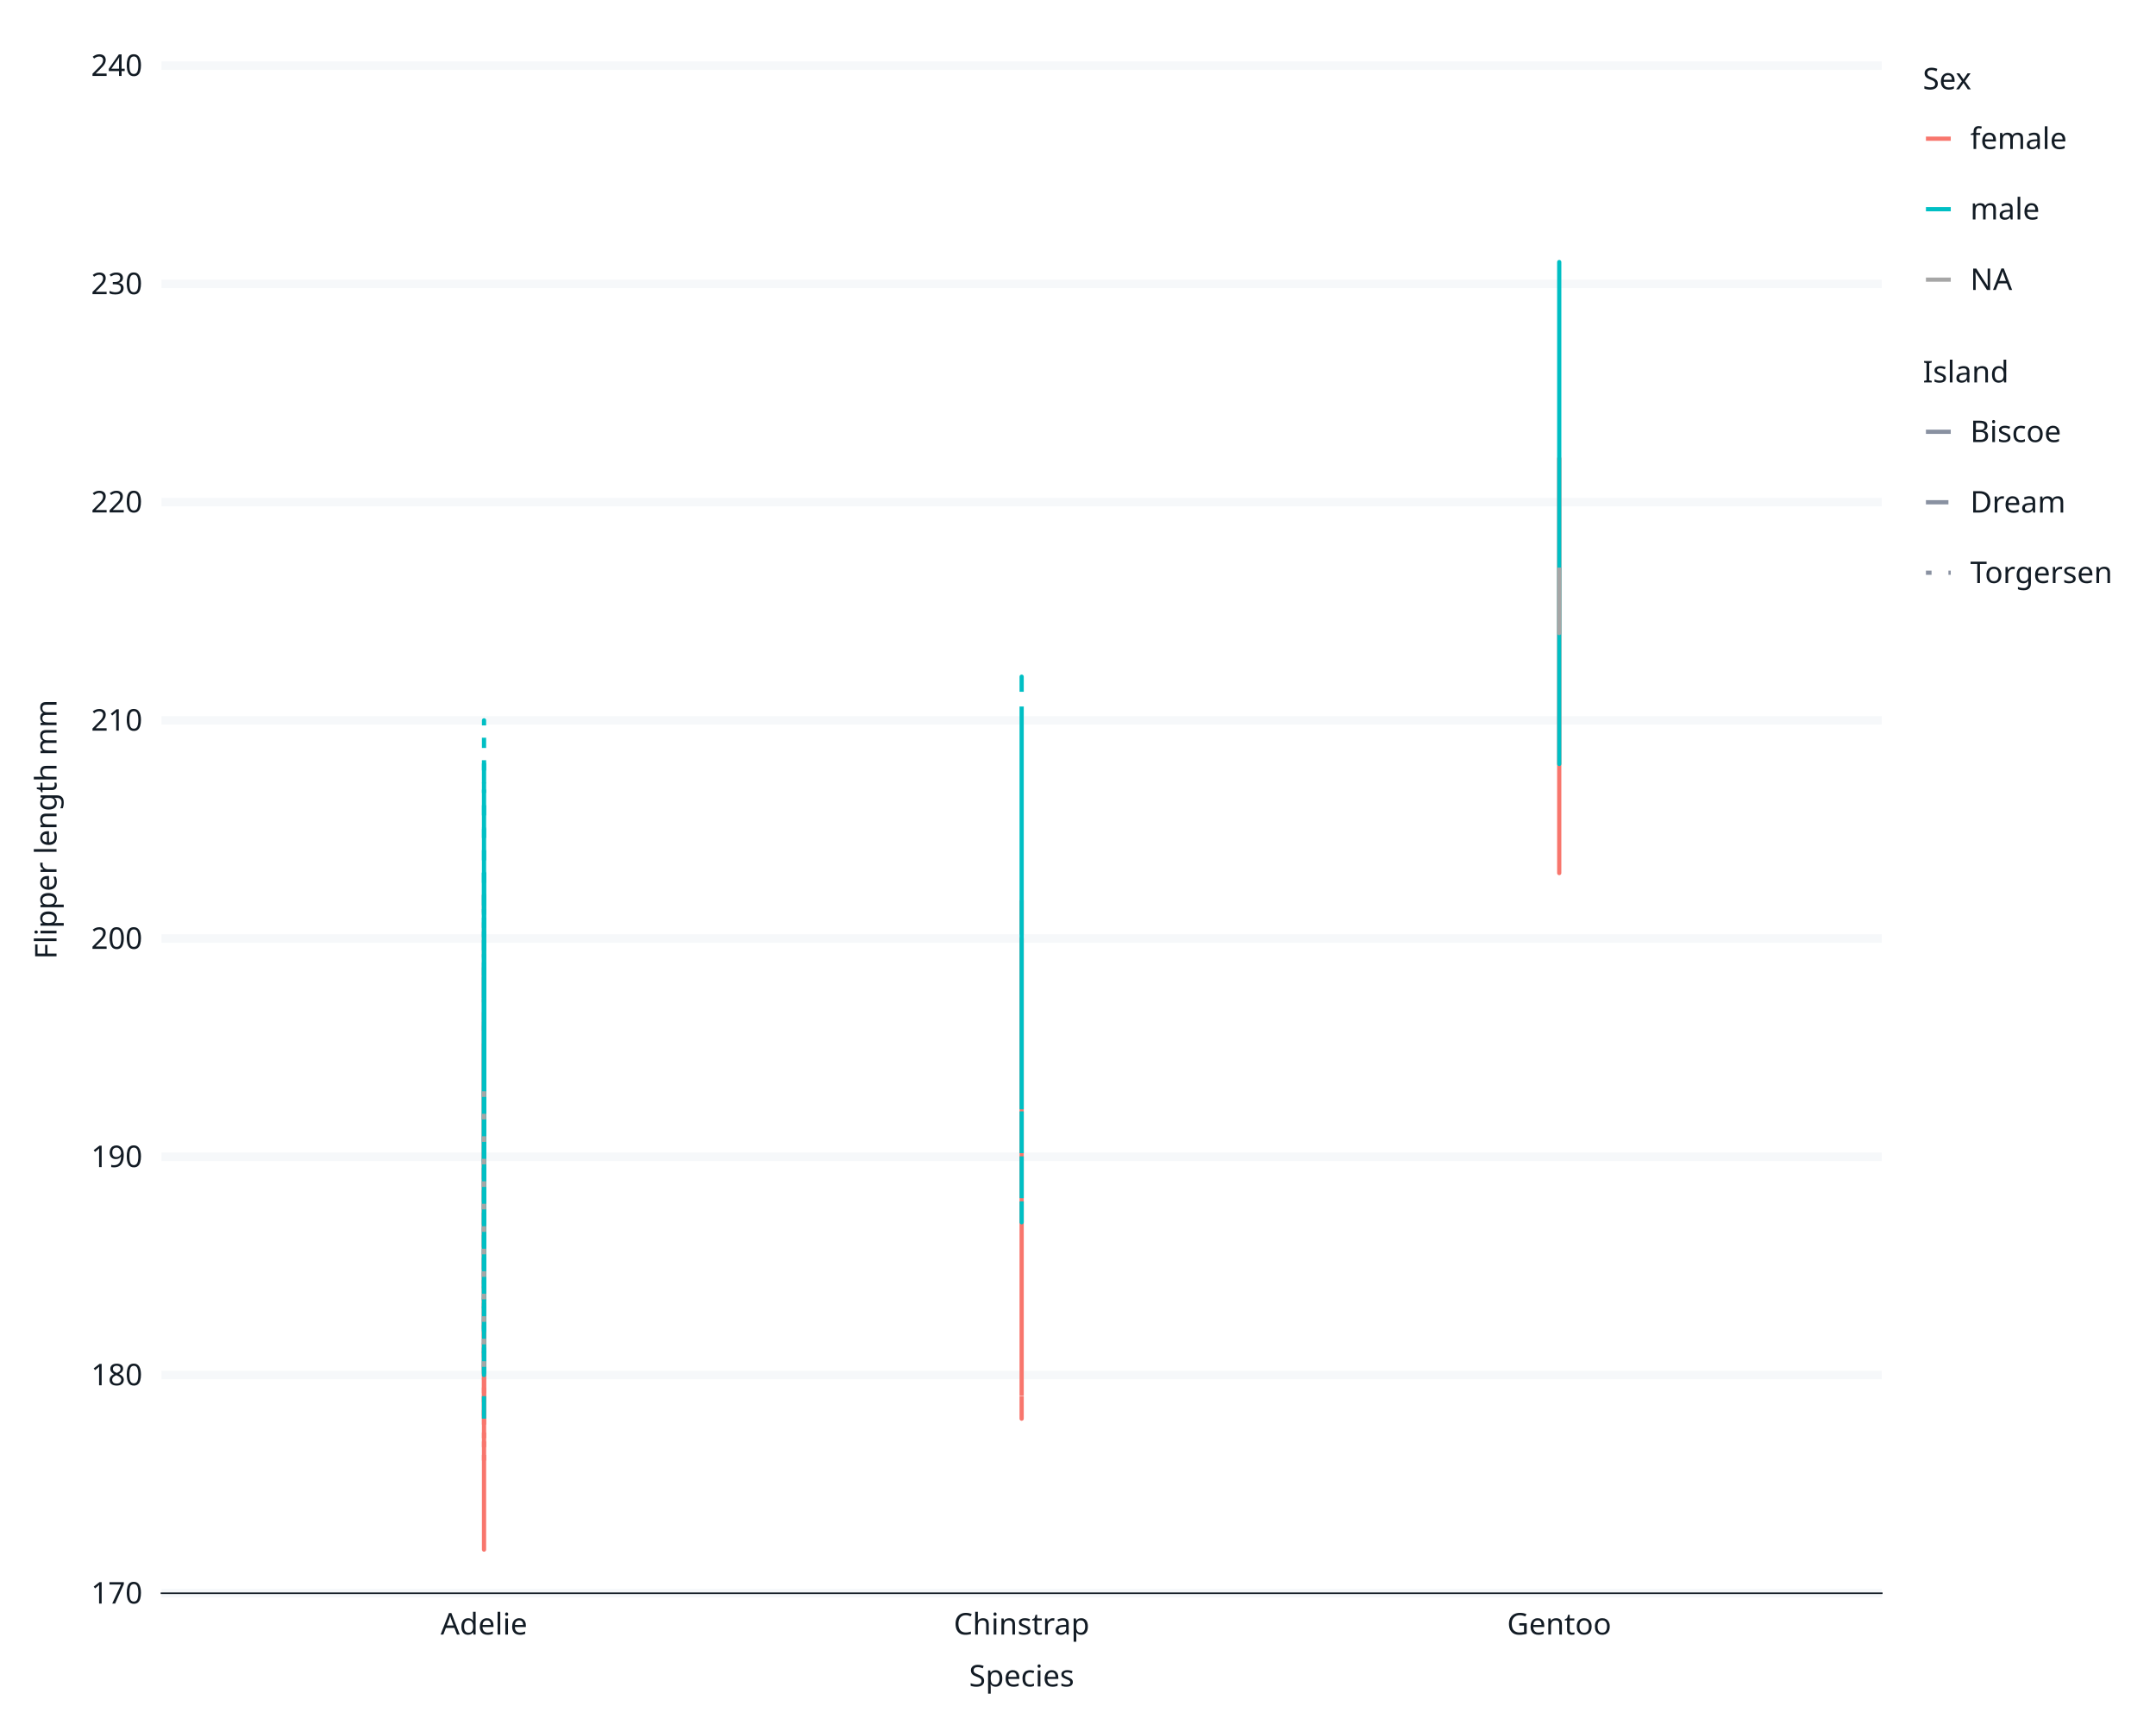
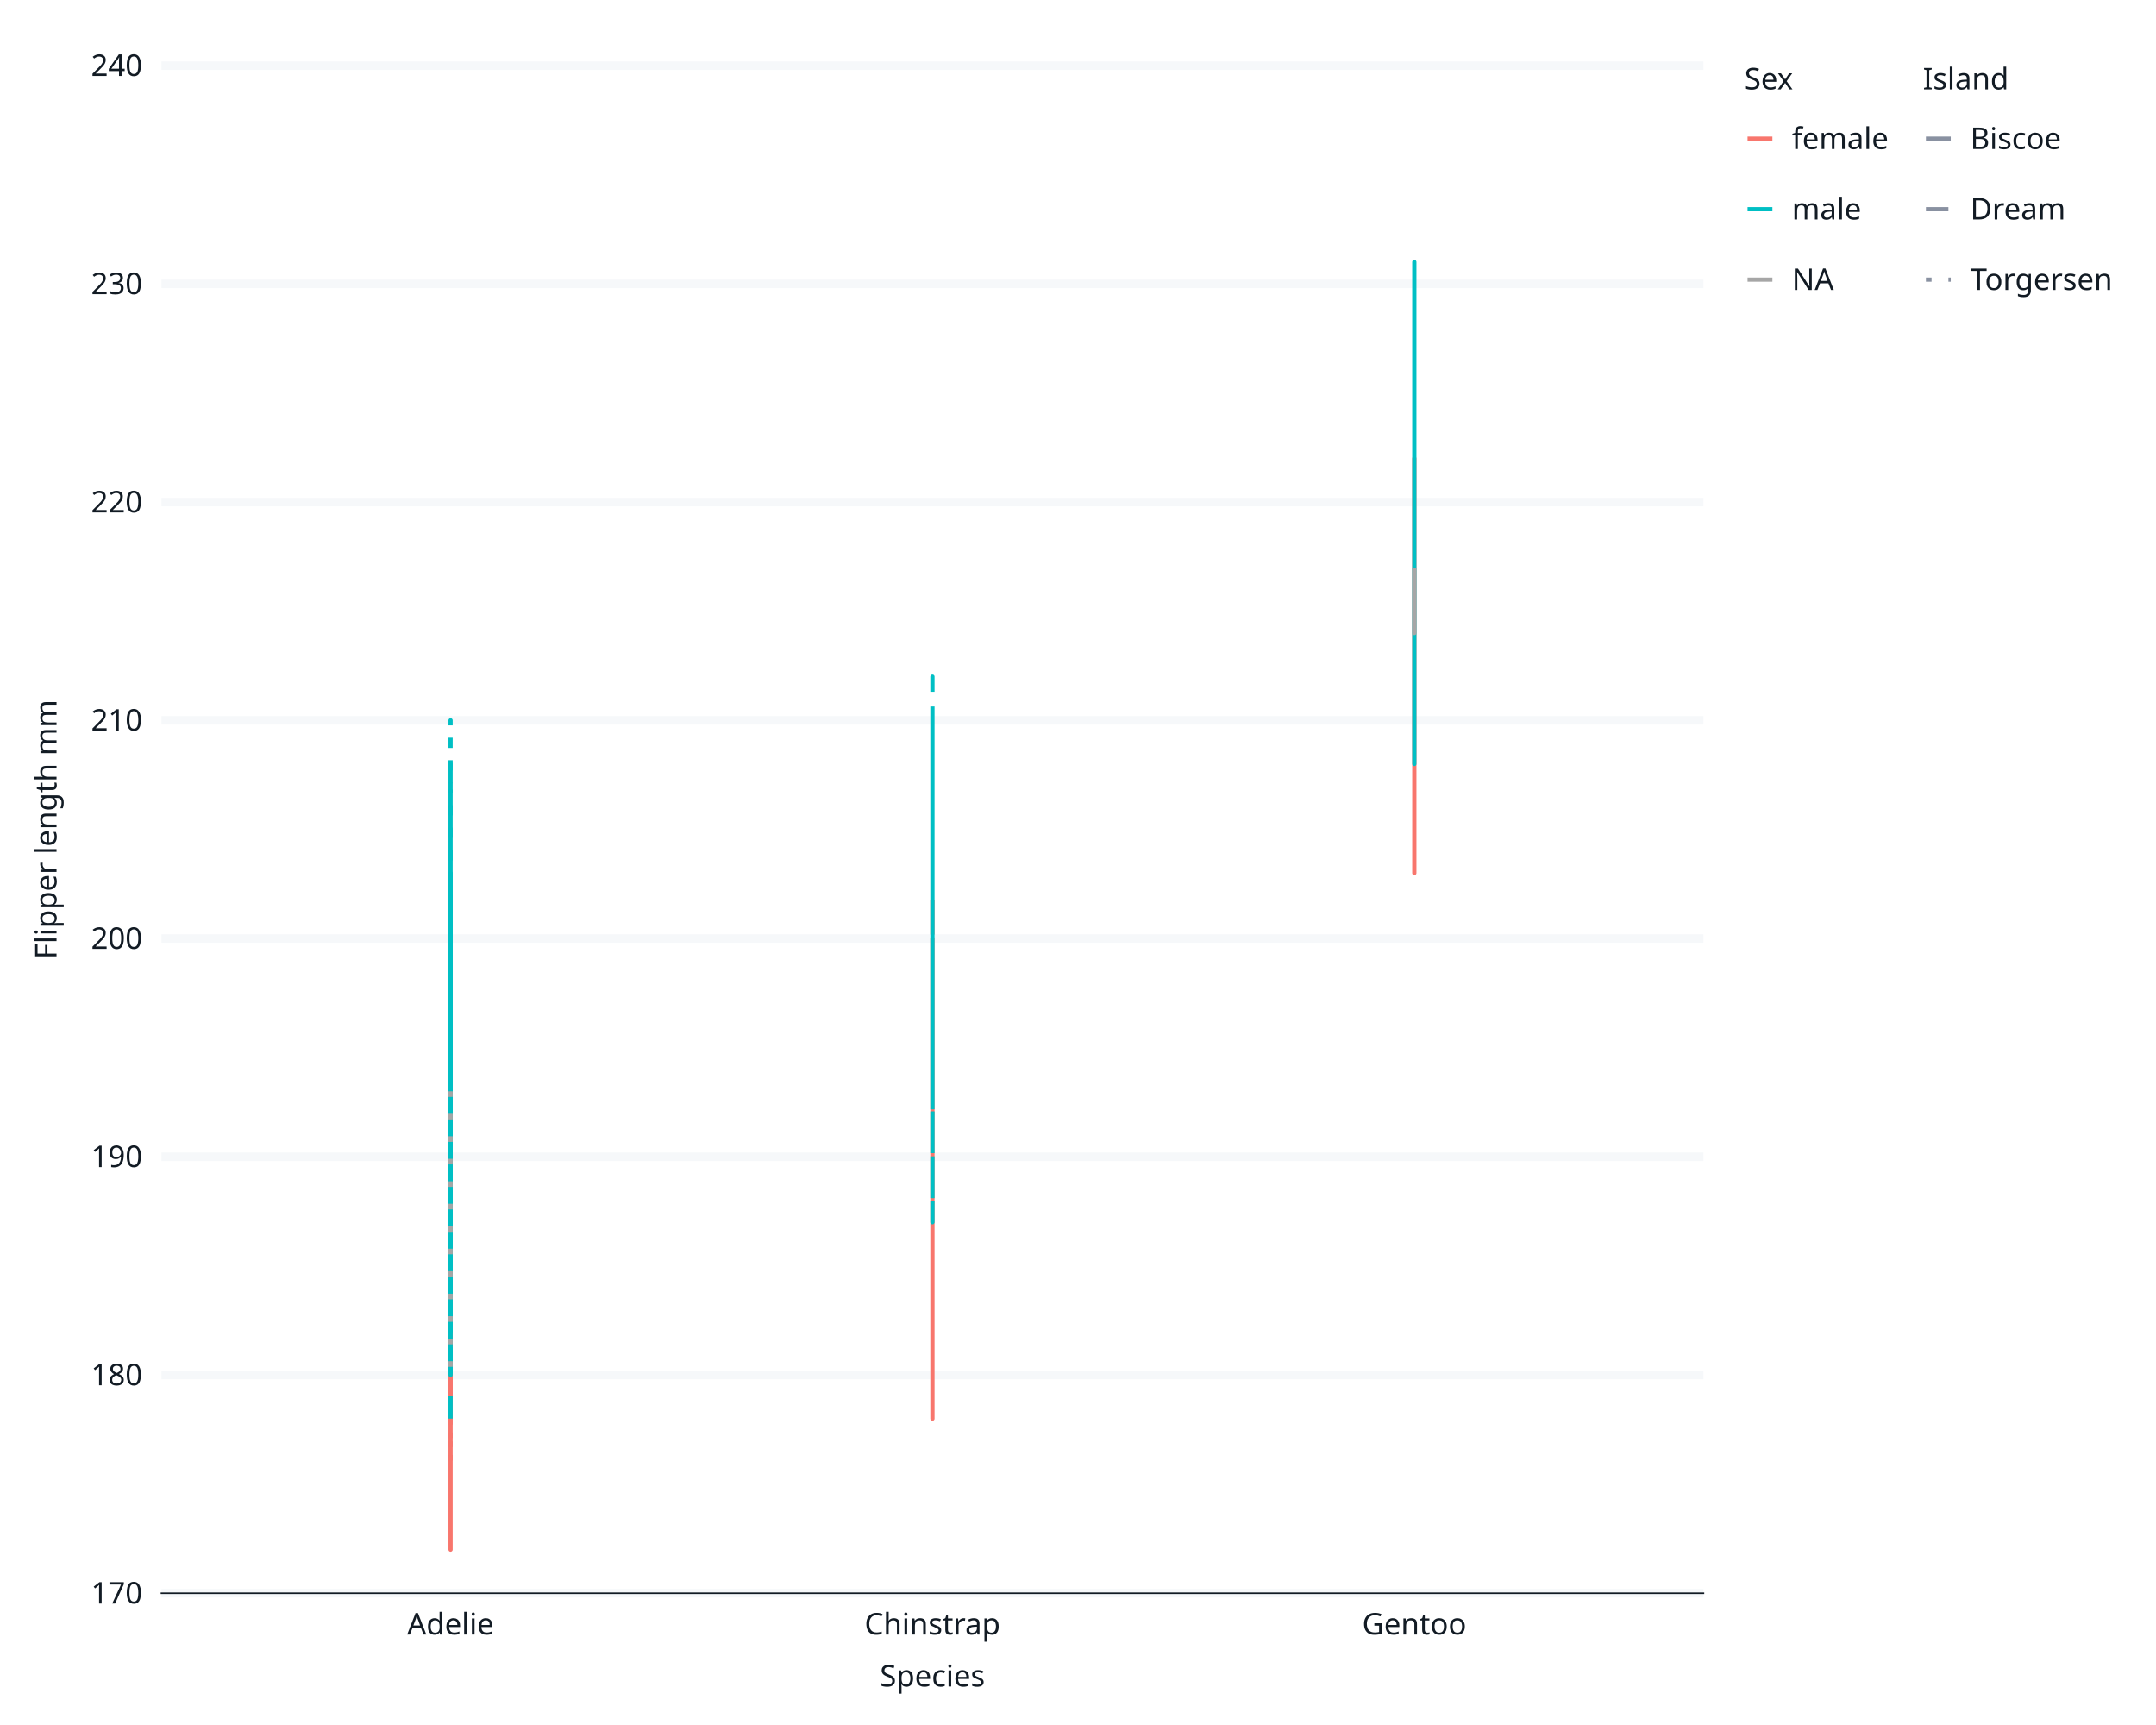
<svg xmlns="http://www.w3.org/2000/svg" class="svglite" data-engine-version="2.0" width="720.00pt" height="576.00pt" viewBox="0 0 720.00 576.00">
  <defs>
    <style type="text/css">
    .svglite line, .svglite polyline, .svglite polygon, .svglite path, .svglite rect, .svglite circle {
      fill: none;
      stroke: #000000;
      stroke-linecap: round;
      stroke-linejoin: round;
      stroke-miterlimit: 10.00;
    }
  </style>
  </defs>
  <rect width="100%" height="100%" style="stroke: none; fill: #FFFFFF;" />
  <defs>
    <clipPath id="cpMC4wMHw3MjAuMDB8MC4wMHw1NzYuMDA=">
      <rect x="0.00" y="0.00" width="720.00" height="576.00" />
    </clipPath>
  </defs>
  <g clip-path="url(#cpMC4wMHw3MjAuMDB8MC4wMHw1NzYuMDA=)">
    <rect x="0" y="0.00" width="720.00" height="576.00" style="stroke-width: 1.07; stroke: #FFFFFF; fill: #FFFFFF;" />
-     <rect x="53.92" y="21.92" width="574.52" height="510.08" style="stroke-width: 1.07; stroke: #FFFFFF; fill: #FFFFFF;" />
-     <polyline points="53.92,532.00 628.43,532.00 " style="stroke-width: 2.84; stroke: #F6F8FA; stroke-linecap: butt;" />
-     <polyline points="53.92,459.13 628.43,459.13 " style="stroke-width: 2.84; stroke: #F6F8FA; stroke-linecap: butt;" />
-     <polyline points="53.92,386.26 628.43,386.26 " style="stroke-width: 2.84; stroke: #F6F8FA; stroke-linecap: butt;" />
-     <polyline points="53.92,313.39 628.43,313.39 " style="stroke-width: 2.84; stroke: #F6F8FA; stroke-linecap: butt;" />
-     <polyline points="53.92,240.53 628.43,240.53 " style="stroke-width: 2.84; stroke: #F6F8FA; stroke-linecap: butt;" />
-     <polyline points="53.92,167.66 628.43,167.66 " style="stroke-width: 2.84; stroke: #F6F8FA; stroke-linecap: butt;" />
-     <polyline points="53.92,94.79 628.43,94.79 " style="stroke-width: 2.84; stroke: #F6F8FA; stroke-linecap: butt;" />
-     <polyline points="53.92,21.92 628.43,21.92 " style="stroke-width: 2.84; stroke: #F6F8FA; stroke-linecap: butt;" />
-     <polyline points="161.64,532.00 161.64,21.92 " style="stroke-width: 2.84; stroke: none; stroke-linecap: butt;" />
-     <polyline points="341.18,532.00 341.18,21.92 " style="stroke-width: 2.84; stroke: none; stroke-linecap: butt;" />
-     <polyline points="520.71,532.00 520.71,21.92 " style="stroke-width: 2.84; stroke: none; stroke-linecap: butt;" />
-     <polyline points="161.64,502.85 161.64,393.55 161.64,408.12 161.64,408.12 161.64,517.43 161.64,415.41 161.64,386.26 161.64,408.12 161.64,415.41 161.64,451.85 161.64,422.70 161.64,422.70 161.64,429.99 161.64,349.83 161.64,371.69 161.64,437.27 161.64,364.40 161.64,320.68 161.64,451.85 161.64,327.97 161.64,364.40 161.64,378.98 " style="stroke-width: 1.41; stroke: #F8766D; stroke-linecap: butt;" />
-     <polyline points="161.64,473.71 161.64,400.84 161.64,349.83 161.64,459.13 161.64,451.85 161.64,444.56 161.64,415.41 161.64,422.70 161.64,386.26 161.64,378.98 161.64,393.55 161.64,386.26 161.64,298.82 161.64,422.70 161.64,408.12 161.64,386.26 161.64,473.71 161.64,364.40 161.64,408.12 161.64,378.98 161.64,422.70 161.64,364.40 161.64,400.84 161.64,371.69 161.64,429.99 161.64,349.83 161.64,408.12 " style="stroke-width: 1.41; stroke: #F8766D; stroke-dasharray: 7.51,7.51; stroke-linecap: butt;" />
-     <polyline points="161.64,415.41 161.64,349.83 161.64,364.40 161.64,451.85 161.64,444.56 161.64,422.70 161.64,349.83 161.64,429.99 161.64,386.26 161.64,386.26 161.64,342.54 161.64,386.26 161.64,378.98 161.64,408.12 161.64,393.55 161.64,408.12 161.64,400.84 161.64,393.55 161.64,408.12 161.64,488.28 161.64,415.41 161.64,378.98 161.64,378.98 161.64,386.26 " style="stroke-width: 1.41; stroke: #F8766D; stroke-dasharray: 1.88,5.63; stroke-linecap: butt;" />
-     <polyline points="161.64,459.13 161.64,422.70 161.64,459.13 161.64,437.27 161.64,459.13 161.64,400.84 161.64,313.39 161.64,378.98 161.64,364.40 161.64,357.12 161.64,349.83 161.64,371.69 161.64,371.69 161.64,400.84 161.64,291.53 161.64,386.26 161.64,429.99 161.64,386.26 161.64,335.26 161.64,378.98 161.64,335.26 161.64,342.54 " style="stroke-width: 1.41; stroke: #00BFC4; stroke-linecap: butt;" />
-     <polyline points="161.64,473.71 161.64,429.99 161.64,342.54 161.64,386.26 161.64,429.99 161.64,349.83 161.64,342.54 161.64,386.26 161.64,444.56 161.64,378.98 161.64,357.12 161.64,386.26 161.64,393.55 161.64,276.96 161.64,415.41 161.64,255.10 161.64,342.54 161.64,371.69 161.64,320.68 161.64,386.26 161.64,313.39 161.64,364.40 161.64,408.12 161.64,386.26 161.64,422.70 161.64,386.26 161.64,364.40 161.64,306.11 " style="stroke-width: 1.41; stroke: #00BFC4; stroke-dasharray: 7.51,7.51; stroke-linecap: butt;" />
-     <polyline points="161.64,451.85 161.64,386.26 161.64,349.83 161.64,378.98 161.64,327.97 161.64,335.26 161.64,357.12 161.64,327.97 161.64,386.26 161.64,335.26 161.64,349.83 161.64,429.99 161.64,349.83 161.64,342.54 161.64,364.40 161.64,320.68 161.64,393.55 161.64,327.97 161.64,298.82 161.64,320.68 161.64,349.83 161.64,240.53 161.64,335.26 " style="stroke-width: 1.41; stroke: #00BFC4; stroke-dasharray: 1.88,5.63; stroke-linecap: butt;" />
-     <polyline points="161.64,364.40 161.64,386.26 161.64,415.41 161.64,459.13 " style="stroke-width: 1.41; stroke: #A6A6A6; stroke-dasharray: 1.88,5.63; stroke-linecap: butt;" />
-     <polyline points="341.18,371.69 341.18,400.84 341.18,327.97 341.18,473.71 341.18,349.83 341.18,364.40 341.18,422.70 341.18,386.26 341.18,451.85 341.18,386.26 341.18,451.85 341.18,408.12 341.18,349.83 341.18,313.39 341.18,378.98 341.18,408.12 341.18,408.12 341.18,320.68 341.18,349.83 341.18,371.69 341.18,408.12 341.18,342.54 341.18,342.54 341.18,386.26 341.18,327.97 341.18,320.68 341.18,364.40 341.18,408.12 341.18,378.98 341.18,357.12 341.18,393.55 341.18,349.83 341.18,298.82 341.18,327.97 " style="stroke-width: 1.41; stroke: #F8766D; stroke-dasharray: 7.51,7.51; stroke-linecap: butt;" />
-     <polyline points="341.18,342.54 341.18,364.40 341.18,335.26 341.18,335.26 341.18,327.97 341.18,357.12 341.18,306.11 341.18,306.11 341.18,335.26 341.18,349.83 341.18,378.98 341.18,364.40 341.18,335.26 341.18,313.39 341.18,276.96 341.18,306.11 341.18,291.53 341.18,349.83 341.18,240.53 341.18,276.96 341.18,240.53 341.18,342.54 341.18,306.11 341.18,225.95 341.18,408.12 341.18,306.11 341.18,291.53 341.18,335.26 341.18,291.53 341.18,298.82 341.18,269.67 341.18,262.39 341.18,364.40 341.18,240.53 " style="stroke-width: 1.41; stroke: #00BFC4; stroke-dasharray: 7.51,7.51; stroke-linecap: butt;" />
-     <polyline points="520.71,233.24 520.71,240.53 520.71,240.53 520.71,233.24 520.71,247.81 520.71,211.38 520.71,211.38 520.71,240.53 520.71,240.53 520.71,247.81 520.71,204.09 520.71,218.66 520.71,204.09 520.71,240.53 520.71,247.81 520.71,262.39 520.71,167.66 520.71,218.66 520.71,255.10 520.71,255.10 520.71,240.53 520.71,189.52 520.71,240.53 520.71,218.66 520.71,240.53 520.71,240.53 520.71,189.52 520.71,255.10 520.71,255.10 520.71,255.10 520.71,211.38 520.71,174.94 520.71,167.66 520.71,196.80 520.71,189.52 520.71,196.80 520.71,247.81 520.71,204.09 520.71,225.95 520.71,225.95 520.71,225.95 520.71,182.23 520.71,225.95 520.71,182.23 520.71,225.95 520.71,211.38 520.71,153.08 520.71,291.53 520.71,174.94 520.71,204.09 520.71,240.53 520.71,255.10 520.71,196.80 520.71,218.66 520.71,189.52 520.71,211.38 520.71,204.09 520.71,225.95 " style="stroke-width: 1.41; stroke: #F8766D; stroke-linecap: butt;" />
-     <polyline points="520.71,94.79 520.71,182.23 520.71,204.09 520.71,174.94 520.71,204.09 520.71,196.80 520.71,218.66 520.71,189.52 520.71,160.37 520.71,153.08 520.71,182.23 520.71,204.09 520.71,204.09 520.71,204.09 520.71,167.66 520.71,153.08 520.71,94.79 520.71,167.66 520.71,174.94 520.71,255.10 520.71,131.22 520.71,196.80 520.71,153.08 520.71,131.22 520.71,204.09 520.71,167.66 520.71,131.22 520.71,167.66 520.71,167.66 520.71,138.51 520.71,160.37 520.71,87.50 520.71,94.79 520.71,102.07 520.71,145.80 520.71,160.37 520.71,160.37 520.71,94.79 520.71,167.66 520.71,145.80 520.71,160.37 520.71,138.51 520.71,109.36 520.71,182.23 520.71,94.79 520.71,109.36 520.71,138.51 520.71,123.93 520.71,196.80 520.71,131.22 520.71,109.36 520.71,109.36 520.71,204.09 520.71,174.94 520.71,247.81 520.71,102.07 520.71,94.79 520.71,94.79 520.71,153.08 520.71,153.08 520.71,218.66 " style="stroke-width: 1.41; stroke: #00BFC4; stroke-linecap: butt;" />
-     <polyline points="520.71,196.80 520.71,211.38 520.71,196.80 520.71,189.52 " style="stroke-width: 1.41; stroke: #A6A6A6; stroke-linecap: butt;" />
+     <rect x="53.92" y="21.92" width="514.95" height="510.08" style="stroke-width: 1.07; stroke: #FFFFFF; fill: #FFFFFF;" />
+     <polyline points="53.92,532.00 568.87,532.00 " style="stroke-width: 2.84; stroke: #F6F8FA; stroke-linecap: butt;" />
+     <polyline points="53.92,459.13 568.87,459.13 " style="stroke-width: 2.84; stroke: #F6F8FA; stroke-linecap: butt;" />
+     <polyline points="53.92,386.26 568.87,386.26 " style="stroke-width: 2.84; stroke: #F6F8FA; stroke-linecap: butt;" />
+     <polyline points="53.92,313.39 568.87,313.39 " style="stroke-width: 2.84; stroke: #F6F8FA; stroke-linecap: butt;" />
+     <polyline points="53.92,240.53 568.87,240.53 " style="stroke-width: 2.84; stroke: #F6F8FA; stroke-linecap: butt;" />
+     <polyline points="53.92,167.66 568.87,167.66 " style="stroke-width: 2.84; stroke: #F6F8FA; stroke-linecap: butt;" />
+     <polyline points="53.92,94.79 568.87,94.79 " style="stroke-width: 2.84; stroke: #F6F8FA; stroke-linecap: butt;" />
+     <polyline points="53.92,21.92 568.87,21.92 " style="stroke-width: 2.84; stroke: #F6F8FA; stroke-linecap: butt;" />
+     <polyline points="150.47,532.00 150.47,21.92 " style="stroke-width: 2.84; stroke: none; stroke-linecap: butt;" />
+     <polyline points="311.39,532.00 311.39,21.92 " style="stroke-width: 2.84; stroke: none; stroke-linecap: butt;" />
+     <polyline points="472.32,532.00 472.32,21.92 " style="stroke-width: 2.84; stroke: none; stroke-linecap: butt;" />
+     <polyline points="150.47,502.85 150.47,393.55 150.47,408.12 150.47,408.12 150.47,517.43 150.47,415.41 150.47,386.26 150.47,408.12 150.47,415.41 150.47,451.85 150.47,422.70 150.47,422.70 150.47,429.99 150.47,349.83 150.47,371.69 150.47,437.27 150.47,364.40 150.47,320.68 150.47,451.85 150.47,327.97 150.47,364.40 150.47,378.98 " style="stroke-width: 1.41; stroke: #F8766D; stroke-linecap: butt;" />
+     <polyline points="150.47,473.71 150.47,400.84 150.47,349.83 150.47,459.13 150.47,451.85 150.47,444.56 150.47,415.41 150.47,422.70 150.47,386.26 150.47,378.98 150.47,393.55 150.47,386.26 150.47,298.82 150.47,422.70 150.47,408.12 150.47,386.26 150.47,473.71 150.47,364.40 150.47,408.12 150.47,378.98 150.47,422.70 150.47,364.40 150.47,400.84 150.47,371.69 150.47,429.99 150.47,349.83 150.47,408.12 " style="stroke-width: 1.41; stroke: #F8766D; stroke-dasharray: 7.51,7.51; stroke-linecap: butt;" />
+     <polyline points="150.47,415.41 150.47,349.83 150.47,364.40 150.47,451.85 150.47,444.56 150.47,422.70 150.47,349.83 150.47,429.99 150.47,386.26 150.47,386.26 150.47,342.54 150.47,386.26 150.47,378.98 150.47,408.12 150.47,393.55 150.47,408.12 150.47,400.84 150.47,393.55 150.47,408.12 150.47,488.28 150.47,415.41 150.47,378.98 150.47,378.98 150.47,386.26 " style="stroke-width: 1.41; stroke: #F8766D; stroke-dasharray: 1.88,5.63; stroke-linecap: butt;" />
+     <polyline points="150.47,459.13 150.47,422.70 150.47,459.13 150.47,437.27 150.47,459.13 150.47,400.84 150.47,313.39 150.47,378.98 150.47,364.40 150.47,357.12 150.47,349.83 150.47,371.69 150.47,371.69 150.47,400.84 150.47,291.53 150.47,386.26 150.47,429.99 150.47,386.26 150.47,335.26 150.47,378.98 150.47,335.26 150.47,342.54 " style="stroke-width: 1.41; stroke: #00BFC4; stroke-linecap: butt;" />
+     <polyline points="150.47,473.71 150.47,429.99 150.47,342.54 150.47,386.26 150.47,429.99 150.47,349.83 150.47,342.54 150.47,386.26 150.47,444.56 150.47,378.98 150.47,357.12 150.47,386.26 150.47,393.55 150.47,276.96 150.47,415.41 150.47,255.10 150.47,342.54 150.47,371.69 150.47,320.68 150.47,386.26 150.47,313.39 150.47,364.40 150.47,408.12 150.47,386.26 150.47,422.70 150.47,386.26 150.47,364.40 150.47,306.11 " style="stroke-width: 1.41; stroke: #00BFC4; stroke-dasharray: 7.51,7.51; stroke-linecap: butt;" />
+     <polyline points="150.47,451.85 150.47,386.26 150.47,349.83 150.47,378.98 150.47,327.97 150.47,335.26 150.47,357.12 150.47,327.97 150.47,386.26 150.47,335.26 150.47,349.83 150.47,429.99 150.47,349.83 150.47,342.54 150.47,364.40 150.47,320.68 150.47,393.55 150.47,327.97 150.47,298.82 150.47,320.68 150.47,349.83 150.47,240.53 150.47,335.26 " style="stroke-width: 1.41; stroke: #00BFC4; stroke-dasharray: 1.88,5.63; stroke-linecap: butt;" />
+     <polyline points="150.47,364.40 150.47,386.26 150.47,415.41 150.47,459.13 " style="stroke-width: 1.41; stroke: #A6A6A6; stroke-dasharray: 1.88,5.63; stroke-linecap: butt;" />
+     <polyline points="311.39,371.69 311.39,400.84 311.39,327.97 311.39,473.71 311.39,349.83 311.39,364.40 311.39,422.70 311.39,386.26 311.39,451.85 311.39,386.26 311.39,451.85 311.39,408.12 311.39,349.83 311.39,313.39 311.39,378.98 311.39,408.12 311.39,408.12 311.39,320.68 311.39,349.83 311.39,371.69 311.39,408.12 311.39,342.54 311.39,342.54 311.39,386.26 311.39,327.97 311.39,320.68 311.39,364.40 311.39,408.12 311.39,378.98 311.39,357.12 311.39,393.55 311.39,349.83 311.39,298.82 311.39,327.97 " style="stroke-width: 1.41; stroke: #F8766D; stroke-dasharray: 7.51,7.51; stroke-linecap: butt;" />
+     <polyline points="311.39,342.54 311.39,364.40 311.39,335.26 311.39,335.26 311.39,327.97 311.39,357.12 311.39,306.11 311.39,306.11 311.39,335.26 311.39,349.83 311.39,378.98 311.39,364.40 311.39,335.26 311.39,313.39 311.39,276.96 311.39,306.11 311.39,291.53 311.39,349.83 311.39,240.53 311.39,276.96 311.39,240.53 311.39,342.54 311.39,306.11 311.39,225.95 311.39,408.12 311.39,306.11 311.39,291.53 311.39,335.26 311.39,291.53 311.39,298.82 311.39,269.67 311.39,262.39 311.39,364.40 311.39,240.53 " style="stroke-width: 1.41; stroke: #00BFC4; stroke-dasharray: 7.51,7.51; stroke-linecap: butt;" />
+     <polyline points="472.32,233.24 472.32,240.53 472.32,240.53 472.32,233.24 472.32,247.81 472.32,211.38 472.32,211.38 472.32,240.53 472.32,240.53 472.32,247.81 472.32,204.09 472.32,218.66 472.32,204.09 472.32,240.53 472.32,247.81 472.32,262.39 472.32,167.66 472.32,218.66 472.32,255.10 472.32,255.10 472.32,240.53 472.32,189.52 472.32,240.53 472.32,218.66 472.32,240.53 472.32,240.53 472.32,189.52 472.32,255.10 472.32,255.10 472.32,255.10 472.32,211.38 472.32,174.94 472.32,167.66 472.32,196.80 472.32,189.52 472.32,196.80 472.32,247.81 472.32,204.09 472.32,225.95 472.32,225.95 472.32,225.95 472.32,182.23 472.32,225.95 472.32,182.23 472.32,225.95 472.32,211.38 472.32,153.08 472.32,291.53 472.32,174.94 472.32,204.09 472.32,240.53 472.32,255.10 472.32,196.80 472.32,218.66 472.32,189.52 472.32,211.38 472.32,204.09 472.32,225.95 " style="stroke-width: 1.41; stroke: #F8766D; stroke-linecap: butt;" />
+     <polyline points="472.32,94.79 472.32,182.23 472.32,204.09 472.32,174.94 472.32,204.09 472.32,196.80 472.32,218.66 472.32,189.52 472.32,160.37 472.32,153.08 472.32,182.23 472.32,204.09 472.32,204.09 472.32,204.09 472.32,167.66 472.32,153.08 472.32,94.79 472.32,167.66 472.32,174.94 472.32,255.10 472.32,131.22 472.32,196.80 472.32,153.08 472.32,131.22 472.32,204.09 472.32,167.66 472.32,131.22 472.32,167.66 472.32,167.66 472.32,138.51 472.32,160.37 472.32,87.50 472.32,94.79 472.32,102.07 472.32,145.80 472.32,160.37 472.32,160.37 472.32,94.79 472.32,167.66 472.32,145.80 472.32,160.37 472.32,138.51 472.32,109.36 472.32,182.23 472.32,94.79 472.32,109.36 472.32,138.51 472.32,123.93 472.32,196.80 472.32,131.22 472.32,109.36 472.32,109.36 472.32,204.09 472.32,174.94 472.32,247.81 472.32,102.07 472.32,94.79 472.32,94.79 472.32,153.08 472.32,153.08 472.32,218.66 " style="stroke-width: 1.41; stroke: #00BFC4; stroke-linecap: butt;" />
+     <polyline points="472.32,196.80 472.32,211.38 472.32,196.80 472.32,189.52 " style="stroke-width: 1.41; stroke: #A6A6A6; stroke-linecap: butt;" />
    <polyline points="53.92,532.00 53.92,21.92 " style="stroke-width: 0.53; stroke: none; stroke-linecap: square;" />
    <text x="47.56" y="535.44" text-anchor="end" style="font-size: 10.00px; fill: #121B24; font-family: sans;" textLength="16.69px" lengthAdjust="spacingAndGlyphs">170</text>
    <text x="47.56" y="462.57" text-anchor="end" style="font-size: 10.00px; fill: #121B24; font-family: sans;" textLength="16.69px" lengthAdjust="spacingAndGlyphs">180</text>
    <text x="47.56" y="389.70" text-anchor="end" style="font-size: 10.00px; fill: #121B24; font-family: sans;" textLength="16.69px" lengthAdjust="spacingAndGlyphs">190</text>
    <text x="47.56" y="316.84" text-anchor="end" style="font-size: 10.00px; fill: #121B24; font-family: sans;" textLength="16.69px" lengthAdjust="spacingAndGlyphs">200</text>
    <text x="47.56" y="243.97" text-anchor="end" style="font-size: 10.00px; fill: #121B24; font-family: sans;" textLength="16.69px" lengthAdjust="spacingAndGlyphs">210</text>
    <text x="47.56" y="171.10" text-anchor="end" style="font-size: 10.00px; fill: #121B24; font-family: sans;" textLength="16.69px" lengthAdjust="spacingAndGlyphs">220</text>
    <text x="47.56" y="98.23" text-anchor="end" style="font-size: 10.00px; fill: #121B24; font-family: sans;" textLength="16.69px" lengthAdjust="spacingAndGlyphs">230</text>
    <text x="47.56" y="25.36" text-anchor="end" style="font-size: 10.00px; fill: #121B24; font-family: sans;" textLength="16.69px" lengthAdjust="spacingAndGlyphs">240</text>
    <polyline points="50.30,532.00 53.92,532.00 " style="stroke-width: 0.53; stroke: none; stroke-linecap: butt;" />
    <polyline points="50.30,459.13 53.92,459.13 " style="stroke-width: 0.53; stroke: none; stroke-linecap: butt;" />
    <polyline points="50.30,386.26 53.92,386.26 " style="stroke-width: 0.53; stroke: none; stroke-linecap: butt;" />
    <polyline points="50.30,313.39 53.92,313.39 " style="stroke-width: 0.53; stroke: none; stroke-linecap: butt;" />
    <polyline points="50.30,240.53 53.92,240.53 " style="stroke-width: 0.53; stroke: none; stroke-linecap: butt;" />
    <polyline points="50.30,167.66 53.92,167.66 " style="stroke-width: 0.53; stroke: none; stroke-linecap: butt;" />
    <polyline points="50.30,94.79 53.92,94.79 " style="stroke-width: 0.53; stroke: none; stroke-linecap: butt;" />
    <polyline points="50.30,21.92 53.92,21.92 " style="stroke-width: 0.53; stroke: none; stroke-linecap: butt;" />
-     <polyline points="53.92,532.00 628.43,532.00 " style="stroke-width: 0.53; stroke: #121B24; stroke-linecap: square;" />
-     <polyline points="161.64,535.62 161.64,532.00 " style="stroke-width: 0.53; stroke: none; stroke-linecap: butt;" />
-     <polyline points="341.18,535.62 341.18,532.00 " style="stroke-width: 0.53; stroke: none; stroke-linecap: butt;" />
-     <polyline points="520.71,535.62 520.71,532.00 " style="stroke-width: 0.53; stroke: none; stroke-linecap: butt;" />
-     <text x="161.64" y="545.79" text-anchor="middle" style="font-size: 10.00px; fill: #121B24; font-family: sans;" textLength="27.80px" lengthAdjust="spacingAndGlyphs">Adelie</text>
-     <text x="341.18" y="545.79" text-anchor="middle" style="font-size: 10.00px; fill: #121B24; font-family: sans;" textLength="42.80px" lengthAdjust="spacingAndGlyphs">Chinstrap</text>
-     <text x="520.71" y="545.79" text-anchor="middle" style="font-size: 10.00px; fill: #121B24; font-family: sans;" textLength="32.81px" lengthAdjust="spacingAndGlyphs">Gentoo</text>
-     <text x="341.18" y="563.13" text-anchor="middle" style="font-size: 10.00px; fill: #121B24; font-family: sans;" textLength="35.59px" lengthAdjust="spacingAndGlyphs">Species</text>
+     <polyline points="53.92,532.00 568.87,532.00 " style="stroke-width: 0.53; stroke: #121B24; stroke-linecap: square;" />
+     <polyline points="150.47,535.62 150.47,532.00 " style="stroke-width: 0.53; stroke: none; stroke-linecap: butt;" />
+     <polyline points="311.39,535.62 311.39,532.00 " style="stroke-width: 0.53; stroke: none; stroke-linecap: butt;" />
+     <polyline points="472.32,535.62 472.32,532.00 " style="stroke-width: 0.53; stroke: none; stroke-linecap: butt;" />
+     <text x="150.47" y="545.79" text-anchor="middle" style="font-size: 10.00px; fill: #121B24; font-family: sans;" textLength="27.80px" lengthAdjust="spacingAndGlyphs">Adelie</text>
+     <text x="311.39" y="545.79" text-anchor="middle" style="font-size: 10.00px; fill: #121B24; font-family: sans;" textLength="42.80px" lengthAdjust="spacingAndGlyphs">Chinstrap</text>
+     <text x="472.32" y="545.79" text-anchor="middle" style="font-size: 10.00px; fill: #121B24; font-family: sans;" textLength="32.81px" lengthAdjust="spacingAndGlyphs">Gentoo</text>
+     <text x="311.39" y="563.13" text-anchor="middle" style="font-size: 10.00px; fill: #121B24; font-family: sans;" textLength="35.59px" lengthAdjust="spacingAndGlyphs">Species</text>
    <text transform="translate(18.88,276.96) rotate(-90)" text-anchor="middle" style="font-size: 10.00px; fill: #121B24; font-family: sans;" textLength="80.03px" lengthAdjust="spacingAndGlyphs">Flipper length mm</text>
-     <rect x="633.91" y="21.92" width="48.61" height="81.42" style="stroke-width: 1.07; stroke: #FFFFFF; fill: #FFFFFF;" />
-     <text x="642.13" y="29.84" style="font-size: 10.00px; fill: #121B24; font-family: sans;" textLength="17.24px" lengthAdjust="spacingAndGlyphs">Sex</text>
+     <rect x="574.35" y="21.92" width="48.61" height="81.42" style="stroke-width: 1.07; stroke: #FFFFFF; fill: #FFFFFF;" />
+     <text x="582.57" y="29.84" style="font-size: 10.00px; fill: #121B24; font-family: sans;" textLength="17.24px" lengthAdjust="spacingAndGlyphs">Sex</text>
+     <rect x="582.57" y="36.36" width="10.37" height="19.92" style="stroke-width: 1.07; stroke: #FFFFFF; fill: #FFFFFF;" />
+     <line x1="583.60" y1="46.31" x2="591.90" y2="46.31" style="stroke-width: 1.41; stroke: #F8766D; stroke-linecap: butt;" />
+     <rect x="582.57" y="59.89" width="10.37" height="19.92" style="stroke-width: 1.07; stroke: #FFFFFF; fill: #FFFFFF;" />
+     <line x1="583.60" y1="69.85" x2="591.90" y2="69.85" style="stroke-width: 1.41; stroke: #00BFC4; stroke-linecap: butt;" />
+     <rect x="582.57" y="83.42" width="10.37" height="19.92" style="stroke-width: 1.07; stroke: #FFFFFF; fill: #FFFFFF;" />
+     <line x1="583.60" y1="93.38" x2="591.90" y2="93.38" style="stroke-width: 1.41; stroke: #A6A6A6; stroke-linecap: butt;" />
+     <text x="598.42" y="49.75" style="font-size: 10.00px; fill: #121B24; font-family: sans;" textLength="30.02px" lengthAdjust="spacingAndGlyphs">female</text>
+     <text x="598.42" y="73.29" style="font-size: 10.00px; fill: #121B24; font-family: sans;" textLength="21.68px" lengthAdjust="spacingAndGlyphs">male</text>
+     <text x="598.42" y="96.82" style="font-size: 10.00px; fill: #121B24; font-family: sans;" textLength="13.90px" lengthAdjust="spacingAndGlyphs">NA</text>
+     <rect x="633.91" y="21.92" width="64.17" height="81.42" style="stroke-width: 1.07; stroke: #FFFFFF; fill: #FFFFFF;" />
+     <text x="642.13" y="29.84" style="font-size: 10.00px; fill: #121B24; font-family: sans;" textLength="26.69px" lengthAdjust="spacingAndGlyphs">Island</text>
    <rect x="642.13" y="36.36" width="10.37" height="19.92" style="stroke-width: 1.07; stroke: #FFFFFF; fill: #FFFFFF;" />
-     <line x1="643.17" y1="46.31" x2="651.46" y2="46.31" style="stroke-width: 1.41; stroke: #F8766D; stroke-linecap: butt;" />
+     <line x1="643.17" y1="46.31" x2="651.46" y2="46.31" style="stroke-width: 1.41; stroke: #8991A1; stroke-linecap: butt;" />
    <rect x="642.13" y="59.89" width="10.37" height="19.92" style="stroke-width: 1.07; stroke: #FFFFFF; fill: #FFFFFF;" />
-     <line x1="643.17" y1="69.85" x2="651.46" y2="69.85" style="stroke-width: 1.41; stroke: #00BFC4; stroke-linecap: butt;" />
+     <line x1="643.17" y1="69.85" x2="651.46" y2="69.85" style="stroke-width: 1.41; stroke: #8991A1; stroke-dasharray: 7.51,7.51; stroke-linecap: butt;" />
    <rect x="642.13" y="83.42" width="10.37" height="19.92" style="stroke-width: 1.07; stroke: #FFFFFF; fill: #FFFFFF;" />
-     <line x1="643.17" y1="93.38" x2="651.46" y2="93.38" style="stroke-width: 1.41; stroke: #A6A6A6; stroke-linecap: butt;" />
-     <text x="657.98" y="49.75" style="font-size: 10.00px; fill: #121B24; font-family: sans;" textLength="30.02px" lengthAdjust="spacingAndGlyphs">female</text>
-     <text x="657.98" y="73.29" style="font-size: 10.00px; fill: #121B24; font-family: sans;" textLength="21.68px" lengthAdjust="spacingAndGlyphs">male</text>
-     <text x="657.98" y="96.82" style="font-size: 10.00px; fill: #121B24; font-family: sans;" textLength="13.90px" lengthAdjust="spacingAndGlyphs">NA</text>
-     <rect x="633.91" y="119.78" width="64.17" height="81.42" style="stroke-width: 1.07; stroke: #FFFFFF; fill: #FFFFFF;" />
-     <text x="642.13" y="127.70" style="font-size: 10.00px; fill: #121B24; font-family: sans;" textLength="26.69px" lengthAdjust="spacingAndGlyphs">Island</text>
-     <rect x="642.13" y="134.21" width="10.37" height="19.92" style="stroke-width: 1.07; stroke: #FFFFFF; fill: #FFFFFF;" />
-     <line x1="643.17" y1="144.17" x2="651.46" y2="144.17" style="stroke-width: 1.41; stroke: #8991A1; stroke-linecap: butt;" />
-     <rect x="642.13" y="157.75" width="10.37" height="19.92" style="stroke-width: 1.07; stroke: #FFFFFF; fill: #FFFFFF;" />
-     <line x1="643.17" y1="167.71" x2="651.46" y2="167.71" style="stroke-width: 1.41; stroke: #8991A1; stroke-dasharray: 7.51,7.51; stroke-linecap: butt;" />
-     <rect x="642.13" y="181.28" width="10.37" height="19.92" style="stroke-width: 1.07; stroke: #FFFFFF; fill: #FFFFFF;" />
-     <line x1="643.17" y1="191.24" x2="651.46" y2="191.24" style="stroke-width: 1.41; stroke: #8991A1; stroke-dasharray: 1.88,5.63; stroke-linecap: butt;" />
-     <text x="657.98" y="147.61" style="font-size: 10.00px; fill: #121B24; font-family: sans;" textLength="30.02px" lengthAdjust="spacingAndGlyphs">Biscoe</text>
-     <text x="657.98" y="171.15" style="font-size: 10.00px; fill: #121B24; font-family: sans;" textLength="30.01px" lengthAdjust="spacingAndGlyphs">Dream</text>
-     <text x="657.98" y="194.68" style="font-size: 10.00px; fill: #121B24; font-family: sans;" textLength="45.58px" lengthAdjust="spacingAndGlyphs">Torgersen</text>
+     <line x1="643.17" y1="93.38" x2="651.46" y2="93.38" style="stroke-width: 1.41; stroke: #8991A1; stroke-dasharray: 1.88,5.63; stroke-linecap: butt;" />
+     <text x="657.98" y="49.75" style="font-size: 10.00px; fill: #121B24; font-family: sans;" textLength="30.02px" lengthAdjust="spacingAndGlyphs">Biscoe</text>
+     <text x="657.98" y="73.29" style="font-size: 10.00px; fill: #121B24; font-family: sans;" textLength="30.01px" lengthAdjust="spacingAndGlyphs">Dream</text>
+     <text x="657.98" y="96.82" style="font-size: 10.00px; fill: #121B24; font-family: sans;" textLength="45.58px" lengthAdjust="spacingAndGlyphs">Torgersen</text>
  </g>
</svg>
